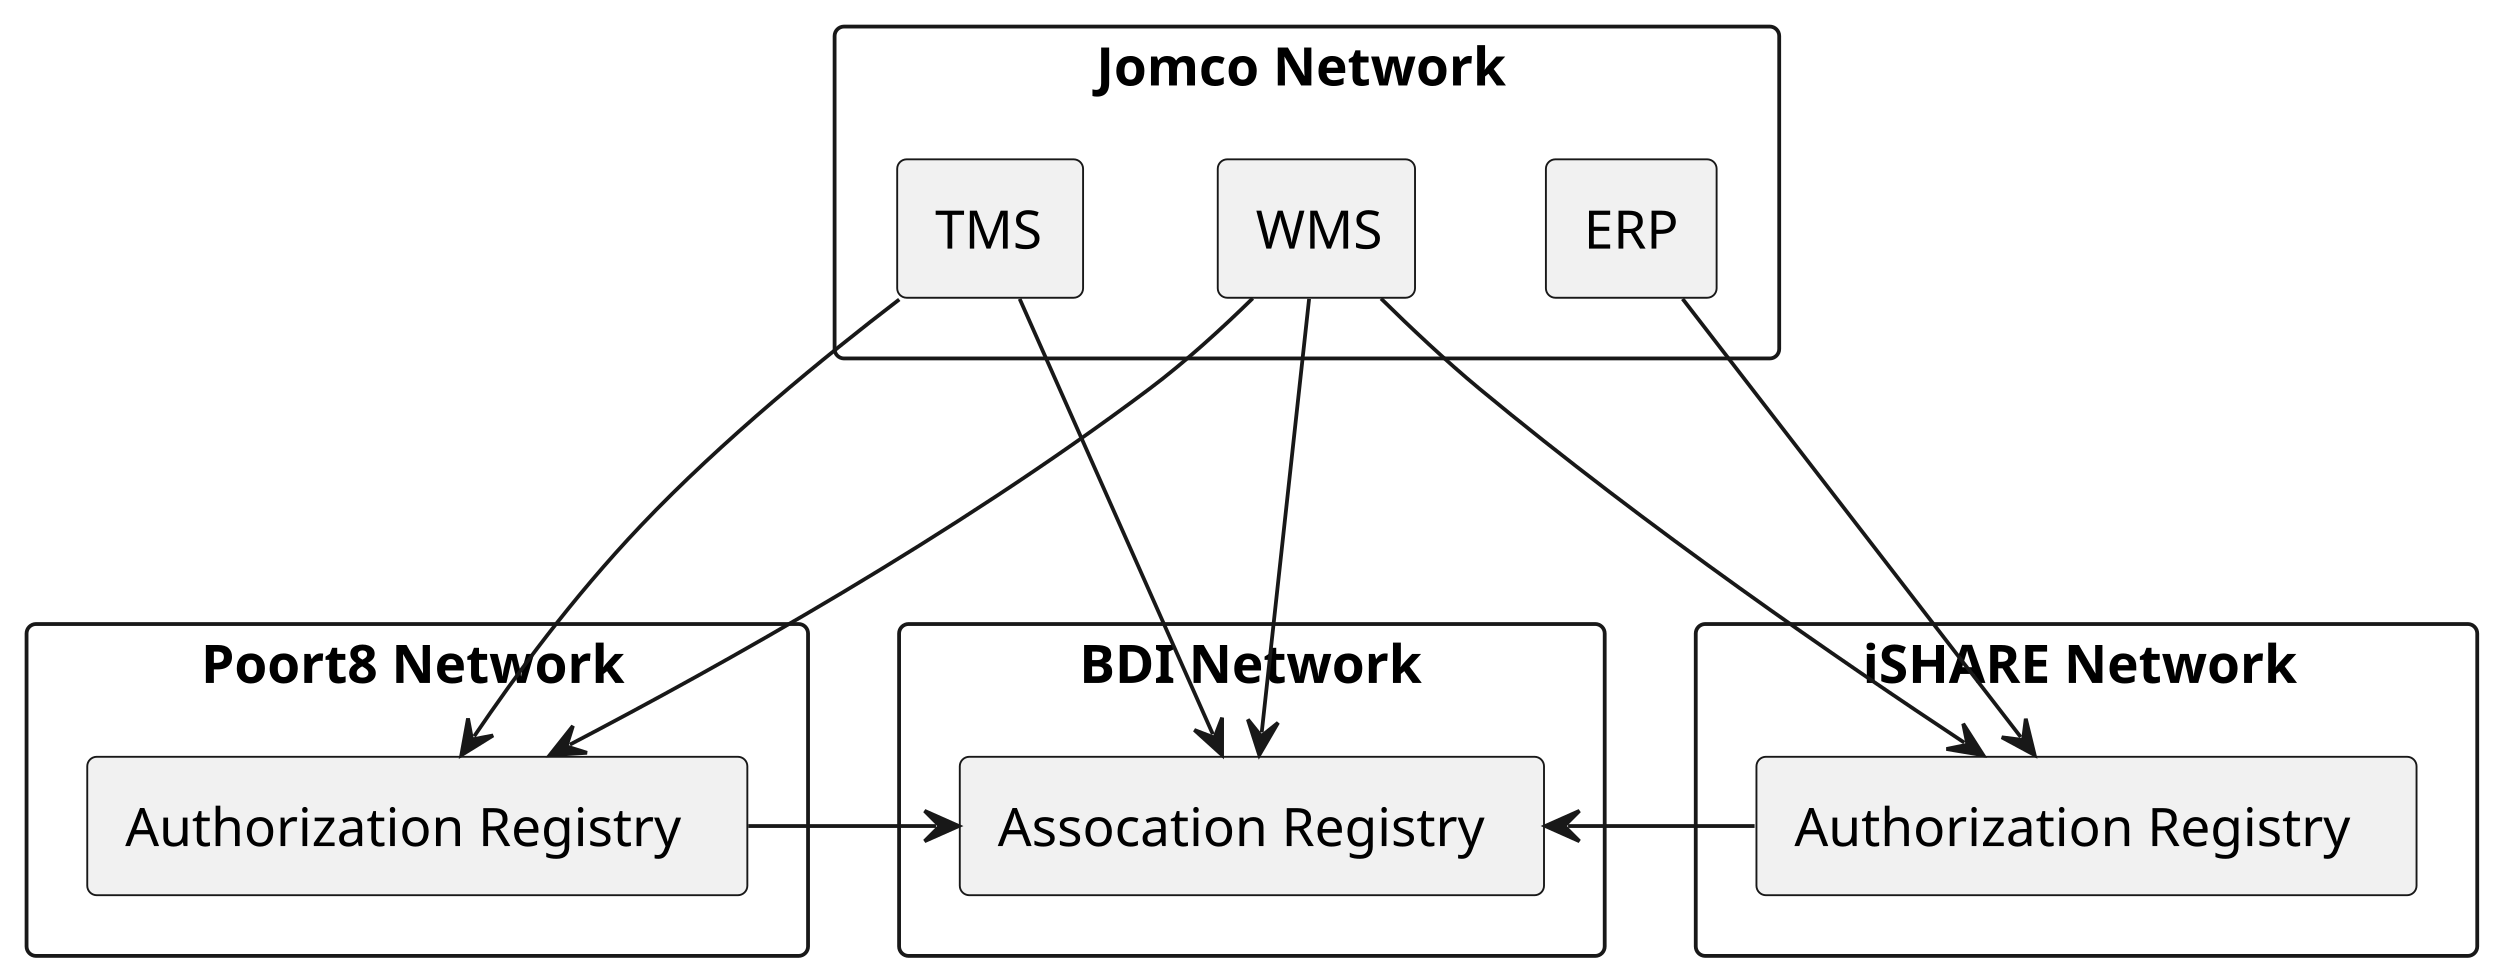
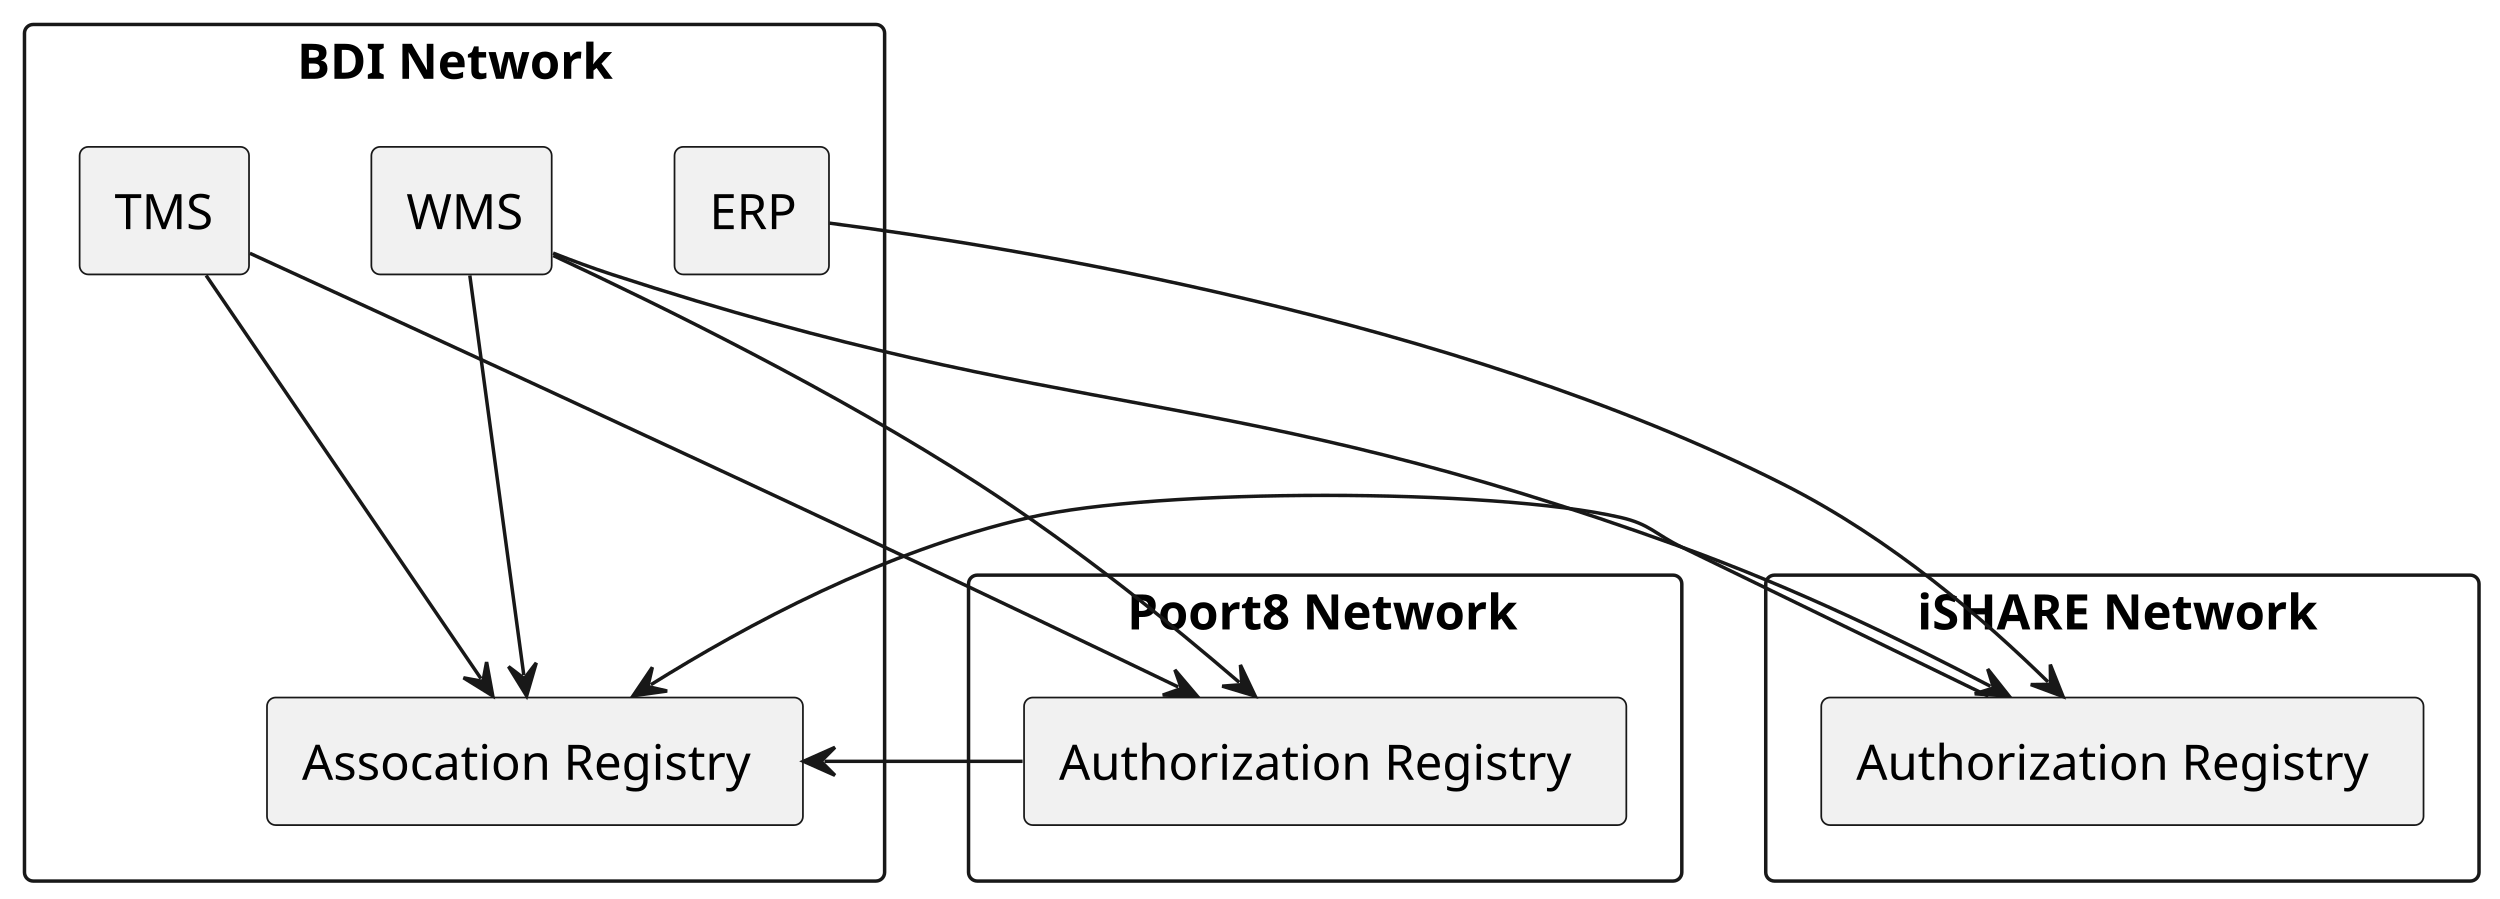
- <svg xmlns="http://www.w3.org/2000/svg" contentStyleType="text/css" height="257px" preserveAspectRatio="none" style="width:659px;height:257px;background:#FFFFFF;" version="1.1" viewBox="0 0 659 257" width="659px" zoomAndPan="magnify">
+ <svg xmlns="http://www.w3.org/2000/svg" contentStyleType="text/css" height="257px" preserveAspectRatio="none" style="width:715px;height:257px;background:#FFFFFF;" version="1.1" viewBox="0 0 715 257" width="715px" zoomAndPan="magnify">
  <defs />
  <g>
    <g id="cluster_BDI Network">
-       <rect fill="none" height="87.49" rx="2.5" ry="2.5" style="stroke:#181818;stroke-width:1.0;" width="186" x="237" y="164.49" />
-       <text fill="#000000" font-family="sans-serif" font-size="14" font-weight="bold" lengthAdjust="spacing" textLength="91" x="284.5" y="180.025">BDI Network</text>
+       <rect fill="none" height="244.98" rx="2.5" ry="2.5" style="stroke:#181818;stroke-width:1.0;" width="246" x="7" y="7" />
+       <text fill="#000000" font-family="sans-serif" font-size="14" font-weight="bold" lengthAdjust="spacing" textLength="90.057" x="84.972" y="22.535">BDI Network</text>
    </g>
    <g id="cluster_Poort8 Network">
-       <rect fill="none" height="87.49" rx="2.5" ry="2.5" style="stroke:#181818;stroke-width:1.0;" width="206" x="7" y="164.49" />
-       <text fill="#000000" font-family="sans-serif" font-size="14" font-weight="bold" lengthAdjust="spacing" textLength="114" x="53" y="180.025">Poort8 Network</text>
-     </g>
-     <g id="cluster_Jomco Network">
-       <rect fill="none" height="87.49" rx="2.5" ry="2.5" style="stroke:#181818;stroke-width:1.0;" width="249" x="220" y="7" />
-       <text fill="#000000" font-family="sans-serif" font-size="14" font-weight="bold" lengthAdjust="spacing" textLength="111" x="289" y="22.535">Jomco Network</text>
+       <rect fill="none" height="87.49" rx="2.5" ry="2.5" style="stroke:#181818;stroke-width:1.0;" width="204" x="277" y="164.49" />
+       <text fill="#000000" font-family="sans-serif" font-size="14" font-weight="bold" lengthAdjust="spacing" textLength="113.237" x="322.381" y="180.025">Poort8 Network</text>
    </g>
    <g id="cluster_iSHARE Network">
-       <rect fill="none" height="87.49" rx="2.5" ry="2.5" style="stroke:#181818;stroke-width:1.0;" width="206" x="447" y="164.49" />
-       <text fill="#000000" font-family="sans-serif" font-size="14" font-weight="bold" lengthAdjust="spacing" textLength="118" x="491" y="180.025">iSHARE Network</text>
+       <rect fill="none" height="87.49" rx="2.5" ry="2.5" style="stroke:#181818;stroke-width:1.0;" width="204" x="505" y="164.49" />
+       <text fill="#000000" font-family="sans-serif" font-size="14" font-weight="bold" lengthAdjust="spacing" textLength="117.346" x="548.327" y="180.025">iSHARE Network</text>
    </g>
    <g id="elem_asr">
-       <rect fill="#F1F1F1" height="36.488" rx="2.5" ry="2.5" style="stroke:#181818;stroke-width:0.5;" width="154" x="253" y="199.49" />
-       <text fill="#000000" font-family="sans-serif" font-size="14" lengthAdjust="spacing" textLength="134" x="263" y="223.025">Assocation Registry</text>
+       <rect fill="#F1F1F1" height="36.488" rx="2.5" ry="2.5" style="stroke:#181818;stroke-width:0.5;" width="153.28" x="76.36" y="199.49" />
+       <text fill="#000000" font-family="sans-serif" font-size="14" lengthAdjust="spacing" textLength="133.28" x="86.36" y="223.025">Assocation Registry</text>
+     </g>
+     <g id="elem_WMS">
+       <rect fill="#F1F1F1" height="36.488" rx="2.5" ry="2.5" style="stroke:#181818;stroke-width:0.5;" width="51.575" x="106.21" y="42" />
+       <text fill="#000000" font-family="sans-serif" font-size="14" lengthAdjust="spacing" textLength="31.575" x="116.21" y="65.535">WMS</text>
+     </g>
+     <g id="elem_TMS">
+       <rect fill="#F1F1F1" height="36.488" rx="2.5" ry="2.5" style="stroke:#181818;stroke-width:0.5;" width="48.451" x="22.77" y="42" />
+       <text fill="#000000" font-family="sans-serif" font-size="14" lengthAdjust="spacing" textLength="28.451" x="32.77" y="65.535">TMS</text>
+     </g>
+     <g id="elem_ERP">
+       <rect fill="#F1F1F1" height="36.488" rx="2.5" ry="2.5" style="stroke:#181818;stroke-width:0.5;" width="44.179" x="192.91" y="42" />
+       <text fill="#000000" font-family="sans-serif" font-size="14" lengthAdjust="spacing" textLength="24.179" x="202.91" y="65.535">ERP</text>
    </g>
    <g id="elem_ar1">
-       <rect fill="#F1F1F1" height="36.488" rx="2.5" ry="2.5" style="stroke:#181818;stroke-width:0.5;" width="174" x="23" y="199.49" />
-       <text fill="#000000" font-family="sans-serif" font-size="14" lengthAdjust="spacing" textLength="154" x="33" y="223.025">Authorization Registry</text>
-     </g>
-     <g id="elem_WMS">
-       <rect fill="#F1F1F1" height="36.488" rx="2.5" ry="2.5" style="stroke:#181818;stroke-width:0.5;" width="52" x="321" y="42" />
-       <text fill="#000000" font-family="sans-serif" font-size="14" lengthAdjust="spacing" textLength="32" x="331" y="65.535">WMS</text>
-     </g>
-     <g id="elem_TMS">
-       <rect fill="#F1F1F1" height="36.488" rx="2.5" ry="2.5" style="stroke:#181818;stroke-width:0.5;" width="49" x="236.5" y="42" />
-       <text fill="#000000" font-family="sans-serif" font-size="14" lengthAdjust="spacing" textLength="29" x="246.5" y="65.535">TMS</text>
-     </g>
-     <g id="elem_ERP">
-       <rect fill="#F1F1F1" height="36.488" rx="2.5" ry="2.5" style="stroke:#181818;stroke-width:0.5;" width="45" x="407.5" y="42" />
-       <text fill="#000000" font-family="sans-serif" font-size="14" lengthAdjust="spacing" textLength="25" x="417.5" y="65.535">ERP</text>
+       <rect fill="#F1F1F1" height="36.488" rx="2.5" ry="2.5" style="stroke:#181818;stroke-width:0.5;" width="172.25" x="292.88" y="199.49" />
+       <text fill="#000000" font-family="sans-serif" font-size="14" lengthAdjust="spacing" textLength="152.25" x="302.88" y="223.025">Authorization Registry</text>
    </g>
    <g id="elem_ar2">
-       <rect fill="#F1F1F1" height="36.488" rx="2.5" ry="2.5" style="stroke:#181818;stroke-width:0.5;" width="174" x="463" y="199.49" />
-       <text fill="#000000" font-family="sans-serif" font-size="14" lengthAdjust="spacing" textLength="154" x="473" y="223.025">Authorization Registry</text>
+       <rect fill="#F1F1F1" height="36.488" rx="2.5" ry="2.5" style="stroke:#181818;stroke-width:0.5;" width="172.25" x="520.88" y="199.49" />
+       <text fill="#000000" font-family="sans-serif" font-size="14" lengthAdjust="spacing" textLength="152.25" x="530.88" y="223.025">Authorization Registry</text>
    </g>
    <g id="link_WMS_asr">
-       <path d="M345.08,78.78 C341.82,108.64 335.861,163.085 332.591,193.065 " fill="none" id="WMS-to-asr" style="stroke:#181818;stroke-width:1.0;" />
-       <polygon fill="#181818" points="331.94,199.03,336.892,190.517,332.482,194.06,328.94,189.649,331.94,199.03" style="stroke:#181818;stroke-width:1.0;" />
+       <path d="M134.37,78.78 C138.4,108.64 145.757,163.104 149.807,193.084 " fill="none" id="WMS-to-asr" style="stroke:#181818;stroke-width:1.0;" />
+       <polygon fill="#181818" points="150.61,199.03,153.369,189.576,149.941,194.075,145.441,190.647,150.61,199.03" style="stroke:#181818;stroke-width:1.0;" />
    </g>
    <g id="link_WMS_ar1">
-       <path d="M330.22,78.63 C322.32,86.37 312.55,95.33 303,102.49 C250.99,141.52 190.027,175.47 150.217,196.28 " fill="none" id="WMS-to-ar1" style="stroke:#181818;stroke-width:1.0;" />
-       <polygon fill="#181818" points="144.9,199.06,154.729,198.436,149.331,196.744,151.023,191.346,144.9,199.06" style="stroke:#181818;stroke-width:1.0;" />
+       <path d="M158.23,73.09 C188.47,87.17 239.26,112.09 280,138.49 C308.87,157.19 335.008,178.481 354.428,195.161 " fill="none" id="WMS-to-ar1" style="stroke:#181818;stroke-width:1.0;" />
+       <polygon fill="#181818" points="358.98,199.07,354.759,190.172,355.187,195.812,349.546,196.24,358.98,199.07" style="stroke:#181818;stroke-width:1.0;" />
    </g>
    <g id="link_WMS_ar2">
-       <path d="M364.04,78.7 C371.74,86.28 381.08,95.1 390,102.49 C434.53,139.42 485.236,174.22 517.796,195.76 " fill="none" id="WMS-to-ar2" style="stroke:#181818;stroke-width:1.0;" />
-       <polygon fill="#181818" points="522.8,199.07,517.501,190.768,518.63,196.311,513.087,197.44,522.8,199.07" style="stroke:#181818;stroke-width:1.0;" />
+       <path d="M158.18,72.38 C163.68,74.54 169.49,76.69 175,78.49 C308.42,122.04 349.05,108.66 481,156.49 C513.82,168.39 544.275,183.186 569.285,196.286 " fill="none" id="WMS-to-ar2" style="stroke:#181818;stroke-width:1.0;" />
+       <polygon fill="#181818" points="574.6,199.07,568.483,191.351,570.171,196.75,564.771,198.437,574.6,199.07" style="stroke:#181818;stroke-width:1.0;" />
    </g>
    <g id="link_TMS_asr">
-       <path d="M268.78,78.78 C282.03,108.64 306.407,163.565 319.707,193.546 " fill="none" id="TMS-to-asr" style="stroke:#181818;stroke-width:1.0;" />
-       <polygon fill="#181818" points="322.14,199.03,322.147,189.181,320.112,194.46,314.834,192.425,322.14,199.03" style="stroke:#181818;stroke-width:1.0;" />
+       <path d="M58.95,78.78 C79.31,108.64 117.11,164.093 137.55,194.073 " fill="none" id="TMS-to-asr" style="stroke:#181818;stroke-width:1.0;" />
+       <polygon fill="#181818" points="140.93,199.03,139.165,189.341,138.113,194.899,132.555,193.847,140.93,199.03" style="stroke:#181818;stroke-width:1.0;" />
    </g>
    <g id="link_ERP_ar2">
-       <path d="M443.53,78.78 C466.58,108.64 509.524,164.3 532.664,194.28 " fill="none" id="ERP-to-ar2" style="stroke:#181818;stroke-width:1.0;" />
-       <polygon fill="#181818" points="536.33,199.03,533.997,189.461,533.275,195.072,527.664,194.35,536.33,199.03" style="stroke:#181818;stroke-width:1.0;" />
+       <path d="M237.22,63.82 C287.96,70.37 415.24,90.66 510,138.49 C541.29,154.29 567.529,177.226 585.739,195.026 " fill="none" id="ERP-to-ar2" style="stroke:#181818;stroke-width:1.0;" />
+       <polygon fill="#181818" points="590.03,199.22,586.39,190.069,586.454,195.725,580.798,195.789,590.03,199.22" style="stroke:#181818;stroke-width:1.0;" />
    </g>
    <g id="link_TMS_ar1">
-       <path d="M237.04,78.94 C217.68,93.78 190.25,116.1 169,138.49 C150.73,157.74 136.196,177.63 124.986,194.1 " fill="none" id="TMS-to-ar1" style="stroke:#181818;stroke-width:1.0;" />
-       <polygon fill="#181818" points="121.61,199.06,129.981,193.87,124.423,194.927,123.367,189.369,121.61,199.06" style="stroke:#181818;stroke-width:1.0;" />
+       <path d="M71.46,72.44 C110.1,90.13 187.57,125.73 253,156.49 C283.17,170.68 311.873,184.399 336.983,196.479 " fill="none" id="TMS-to-ar1" style="stroke:#181818;stroke-width:1.0;" />
+       <polygon fill="#181818" points="342.39,199.08,336.014,191.574,337.884,196.912,332.546,198.783,342.39,199.08" style="stroke:#181818;stroke-width:1.0;" />
    </g>
    <g id="link_ar1_asr">
-       <path d="M197.23,217.74 C215.72,217.74 228.22,217.74 246.72,217.74 " fill="none" id="ar1-to-asr" style="stroke:#181818;stroke-width:1.0;" />
-       <polygon fill="#181818" points="252.72,217.74,243.72,213.74,247.72,217.74,243.72,221.74,252.72,217.74" style="stroke:#181818;stroke-width:1.0;" />
+       <path d="M292.46,217.74 C271.57,217.74 256.69,217.74 235.8,217.74 " fill="none" id="ar1-to-asr" style="stroke:#181818;stroke-width:1.0;" />
+       <polygon fill="#181818" points="229.8,217.74,238.8,221.74,234.8,217.74,238.8,213.74,229.8,217.74" style="stroke:#181818;stroke-width:1.0;" />
    </g>
    <g id="link_ar2_asr">
-       <path d="M462.51,217.74 C444.12,217.74 431.73,217.74 413.34,217.74 " fill="none" id="ar2-to-asr" style="stroke:#181818;stroke-width:1.0;" />
-       <polygon fill="#181818" points="407.34,217.74,416.34,221.74,412.34,217.74,416.34,213.74,407.34,217.74" style="stroke:#181818;stroke-width:1.0;" />
+       <path d="M568.68,199.11 C543.71,186.97 510.42,170.79 481,156.49 C473.22,152.71 471.93,149.93 463.5,147.99 C426.9,139.57 331.1,139.57 294.5,147.99 C252.46,157.66 213.681,178.656 186.142,195.826 " fill="none" id="ar2-to-asr" style="stroke:#181818;stroke-width:1.0;" />
+       <polygon fill="#181818" points="181.05,199,190.804,197.633,185.293,196.355,186.571,190.844,181.05,199" style="stroke:#181818;stroke-width:1.0;" />
    </g>
  </g>
</svg>
